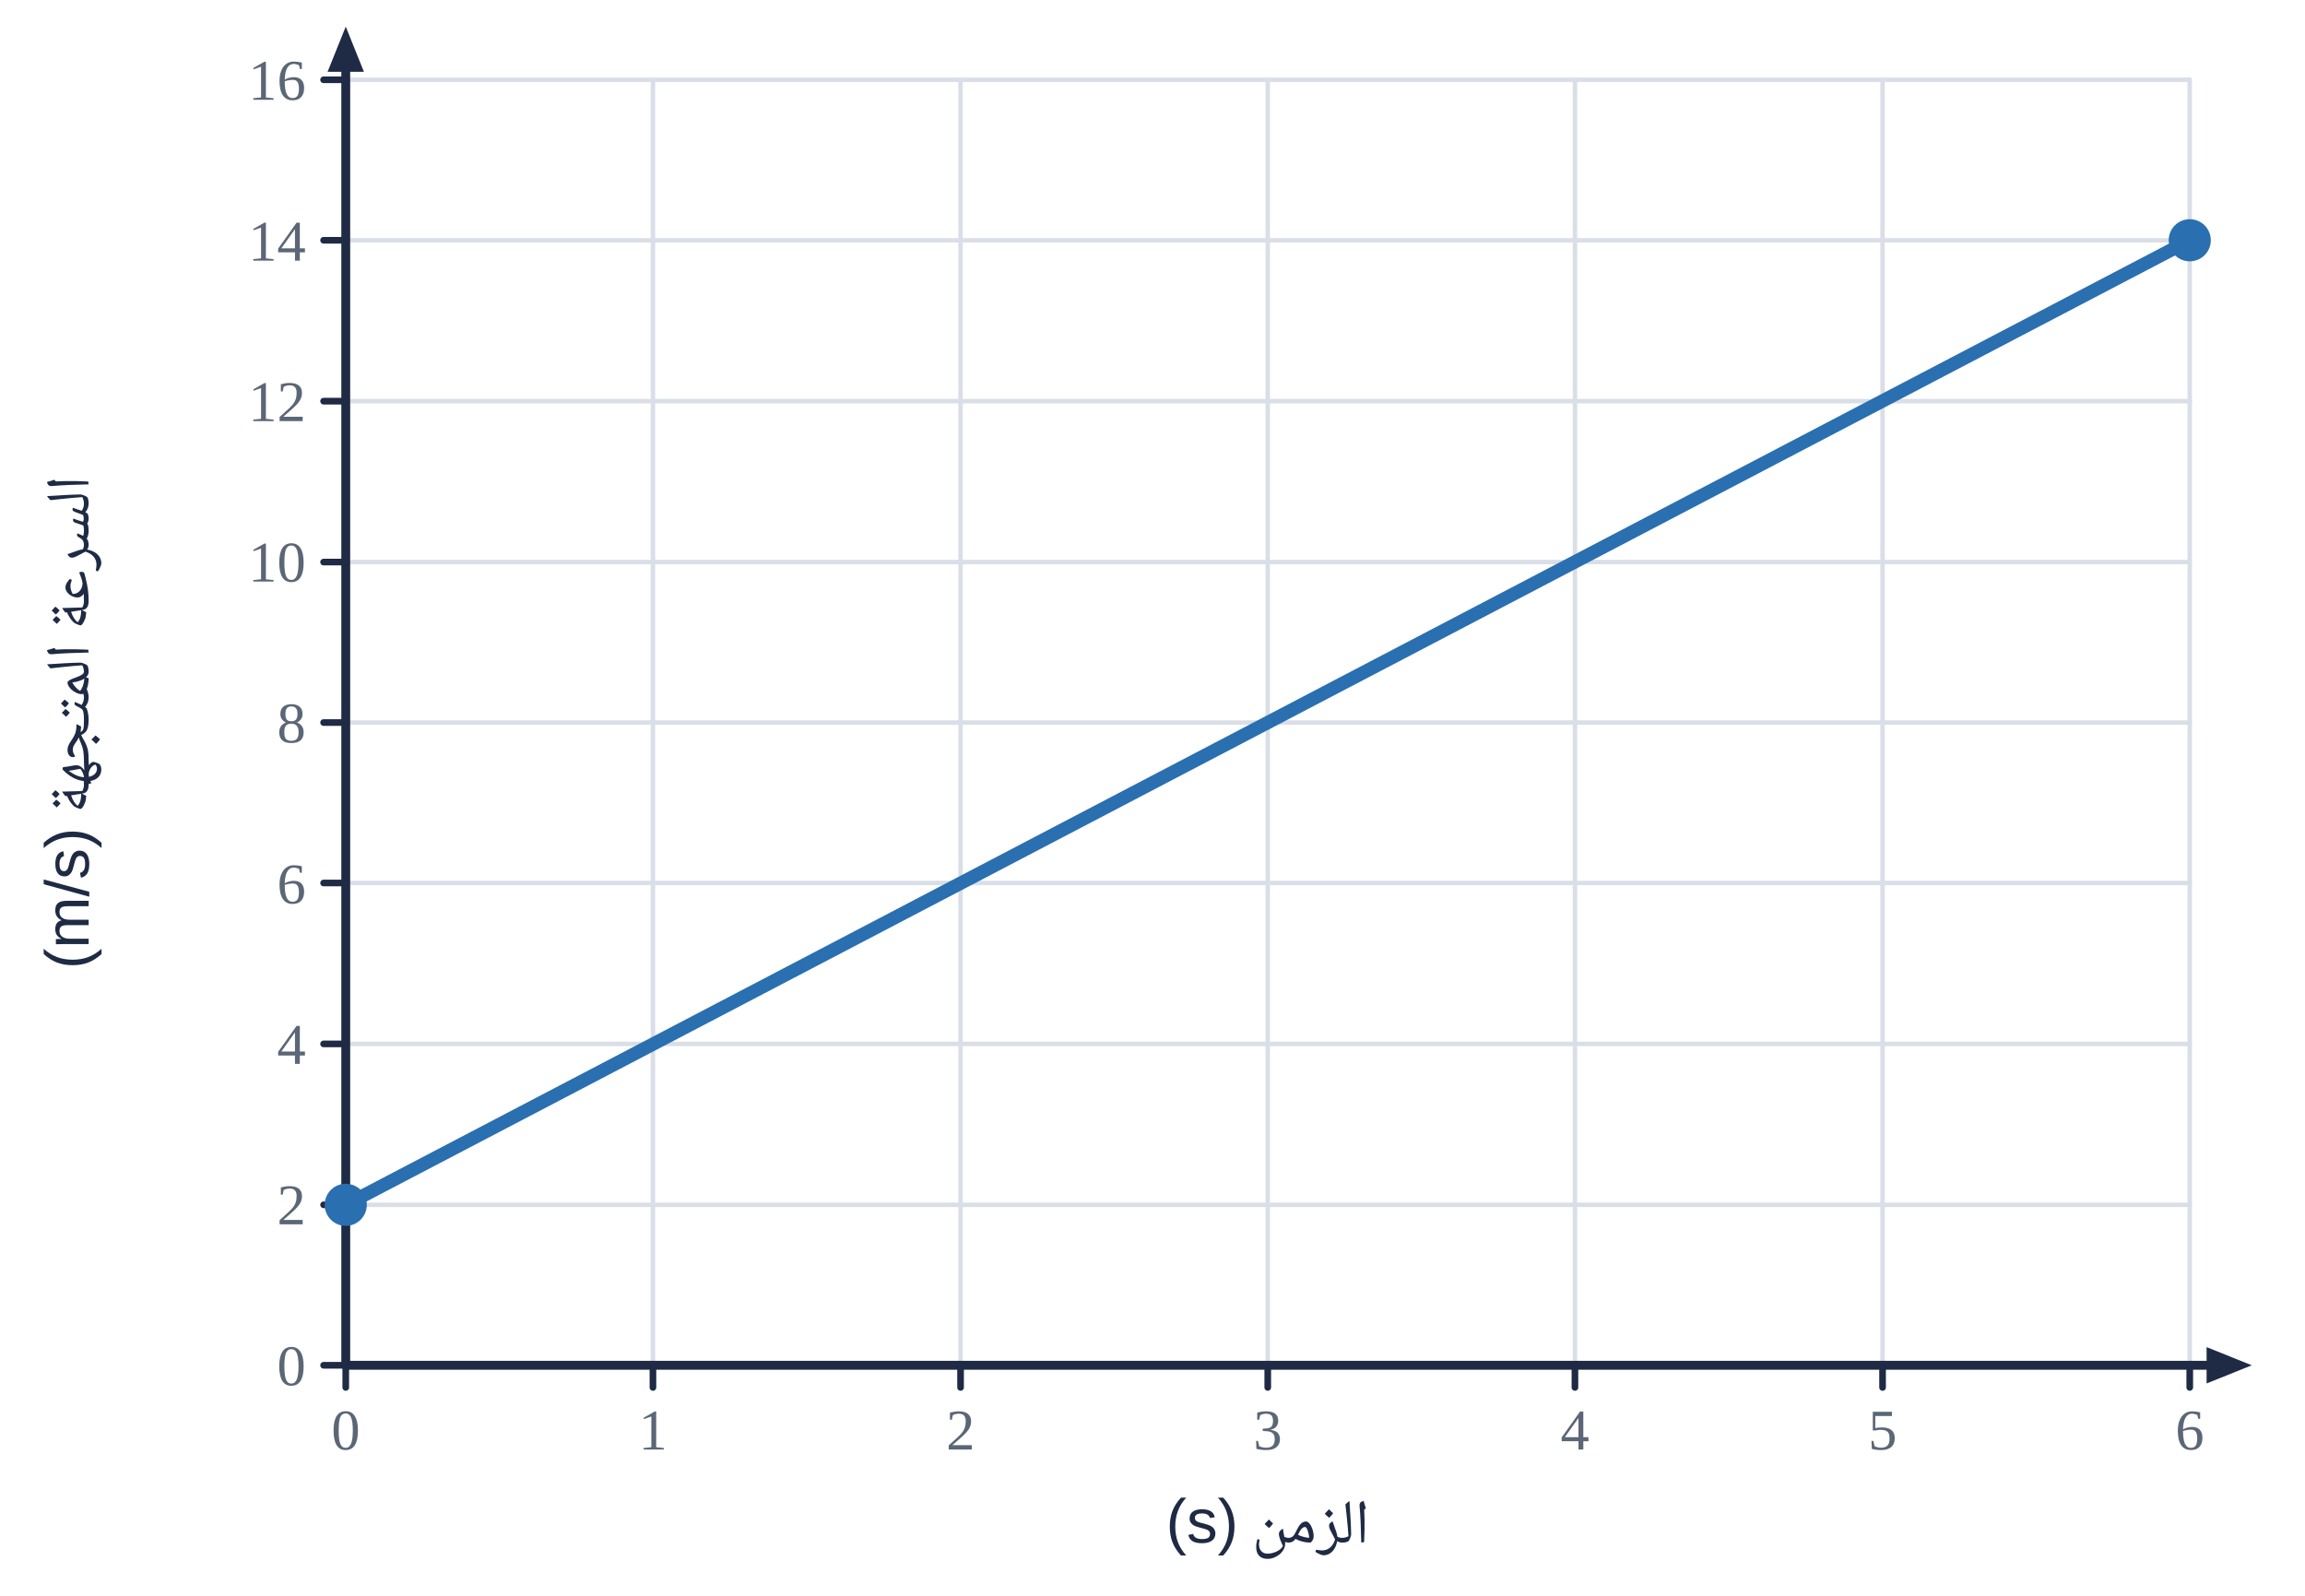
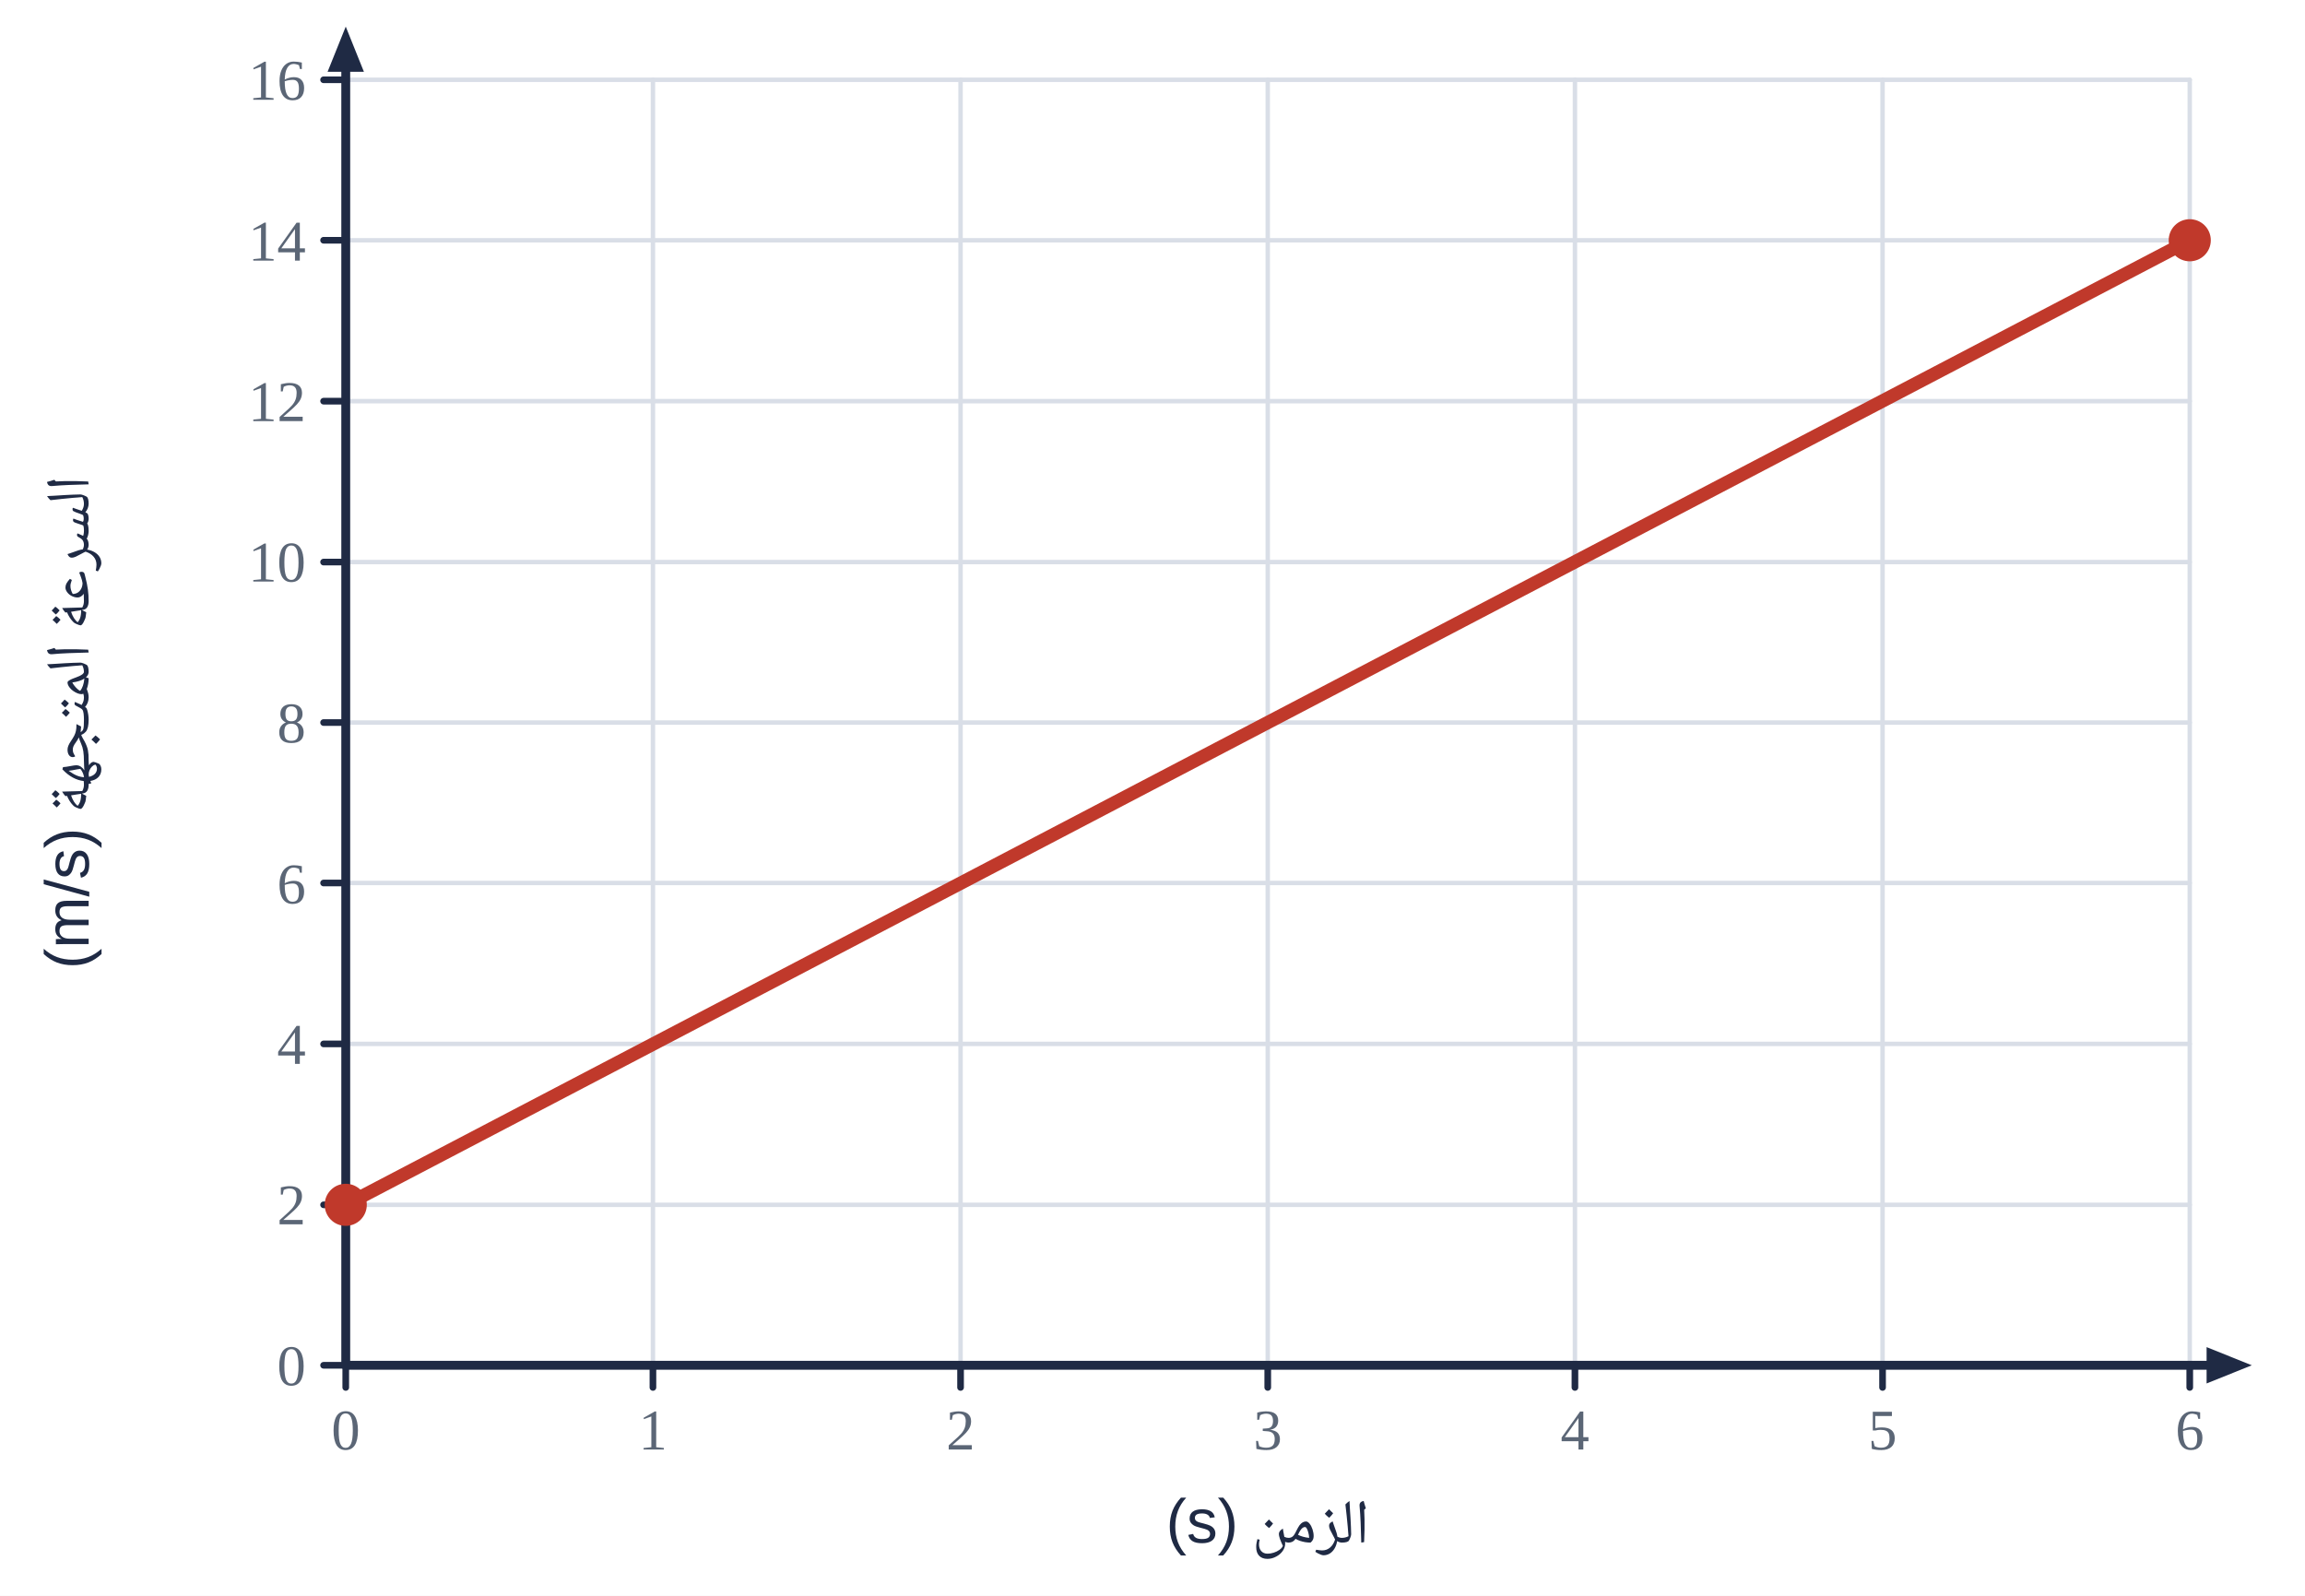
<svg xmlns="http://www.w3.org/2000/svg" viewBox="0 0 520 360" width="520" height="360">
  <rect width="520" height="360" fill="#fff" />
  <line x1="78.0" y1="18.0" x2="78.0" y2="308.0" stroke="#d9dee7" stroke-width="1" stroke-linecap="round" />
  <line x1="147.3" y1="18.0" x2="147.3" y2="308.0" stroke="#d9dee7" stroke-width="1" stroke-linecap="round" />
  <line x1="216.7" y1="18.0" x2="216.7" y2="308.0" stroke="#d9dee7" stroke-width="1" stroke-linecap="round" />
  <line x1="286.0" y1="18.0" x2="286.0" y2="308.0" stroke="#d9dee7" stroke-width="1" stroke-linecap="round" />
  <line x1="355.3" y1="18.0" x2="355.3" y2="308.0" stroke="#d9dee7" stroke-width="1" stroke-linecap="round" />
  <line x1="424.7" y1="18.0" x2="424.7" y2="308.0" stroke="#d9dee7" stroke-width="1" stroke-linecap="round" />
  <line x1="494.0" y1="18.0" x2="494.0" y2="308.0" stroke="#d9dee7" stroke-width="1" stroke-linecap="round" />
  <line x1="78.0" y1="308.0" x2="494.0" y2="308.0" stroke="#d9dee7" stroke-width="1" stroke-linecap="round" />
  <line x1="78.0" y1="271.8" x2="494.0" y2="271.8" stroke="#d9dee7" stroke-width="1" stroke-linecap="round" />
  <line x1="78.0" y1="235.5" x2="494.0" y2="235.5" stroke="#d9dee7" stroke-width="1" stroke-linecap="round" />
  <line x1="78.0" y1="199.2" x2="494.0" y2="199.2" stroke="#d9dee7" stroke-width="1" stroke-linecap="round" />
  <line x1="78.0" y1="163.0" x2="494.0" y2="163.0" stroke="#d9dee7" stroke-width="1" stroke-linecap="round" />
  <line x1="78.0" y1="126.8" x2="494.0" y2="126.8" stroke="#d9dee7" stroke-width="1" stroke-linecap="round" />
  <line x1="78.0" y1="90.5" x2="494.0" y2="90.5" stroke="#d9dee7" stroke-width="1" stroke-linecap="round" />
  <line x1="78.0" y1="54.2" x2="494.0" y2="54.2" stroke="#d9dee7" stroke-width="1" stroke-linecap="round" />
  <line x1="78.0" y1="18.0" x2="494.0" y2="18.0" stroke="#d9dee7" stroke-width="1" stroke-linecap="round" />
  <line x1="78.0" y1="308.0" x2="501.4" y2="308.0" stroke="#1f2a44" stroke-width="2" stroke-linecap="round" />
  <polygon points="508.0,308.0 497.8,312.1 497.8,303.9" fill="#1f2a44" />
  <line x1="78.0" y1="308.0" x2="78.0" y2="12.6" stroke="#1f2a44" stroke-width="2" stroke-linecap="round" />
  <polygon points="78.0,6.0 82.1,16.2 73.9,16.2" fill="#1f2a44" />
  <line x1="78.0" y1="308.0" x2="78.0" y2="313.0" stroke="#1f2a44" stroke-width="1.5" stroke-linecap="round" />
  <text x="78.0" y="327.0" text-anchor="middle" font-size="13" fill="#5b6676" font-weight="normal" font-family="'Times New Roman',Times,serif">0</text>
  <line x1="147.3" y1="308.0" x2="147.3" y2="313.0" stroke="#1f2a44" stroke-width="1.5" stroke-linecap="round" />
  <text x="147.3" y="327.0" text-anchor="middle" font-size="13" fill="#5b6676" font-weight="normal" font-family="'Times New Roman',Times,serif">1</text>
  <line x1="216.7" y1="308.0" x2="216.7" y2="313.0" stroke="#1f2a44" stroke-width="1.5" stroke-linecap="round" />
  <text x="216.7" y="327.0" text-anchor="middle" font-size="13" fill="#5b6676" font-weight="normal" font-family="'Times New Roman',Times,serif">2</text>
  <line x1="286.0" y1="308.0" x2="286.0" y2="313.0" stroke="#1f2a44" stroke-width="1.5" stroke-linecap="round" />
  <text x="286.0" y="327.0" text-anchor="middle" font-size="13" fill="#5b6676" font-weight="normal" font-family="'Times New Roman',Times,serif">3</text>
  <line x1="355.3" y1="308.0" x2="355.3" y2="313.0" stroke="#1f2a44" stroke-width="1.5" stroke-linecap="round" />
  <text x="355.3" y="327.0" text-anchor="middle" font-size="13" fill="#5b6676" font-weight="normal" font-family="'Times New Roman',Times,serif">4</text>
  <line x1="424.7" y1="308.0" x2="424.7" y2="313.0" stroke="#1f2a44" stroke-width="1.5" stroke-linecap="round" />
  <text x="424.7" y="327.0" text-anchor="middle" font-size="13" fill="#5b6676" font-weight="normal" font-family="'Times New Roman',Times,serif">5</text>
  <line x1="494.0" y1="308.0" x2="494.0" y2="313.0" stroke="#1f2a44" stroke-width="1.5" stroke-linecap="round" />
  <text x="494.0" y="327.0" text-anchor="middle" font-size="13" fill="#5b6676" font-weight="normal" font-family="'Times New Roman',Times,serif">6</text>
  <line x1="73.0" y1="308.0" x2="78.0" y2="308.0" stroke="#1f2a44" stroke-width="1.5" stroke-linecap="round" />
  <text x="69.0" y="312.5" text-anchor="end" font-size="13" fill="#5b6676" font-weight="normal" font-family="'Times New Roman',Times,serif">0</text>
  <line x1="73.0" y1="271.8" x2="78.0" y2="271.8" stroke="#1f2a44" stroke-width="1.5" stroke-linecap="round" />
  <text x="69.0" y="276.2" text-anchor="end" font-size="13" fill="#5b6676" font-weight="normal" font-family="'Times New Roman',Times,serif">2</text>
  <line x1="73.0" y1="235.5" x2="78.0" y2="235.5" stroke="#1f2a44" stroke-width="1.5" stroke-linecap="round" />
  <text x="69.0" y="240.0" text-anchor="end" font-size="13" fill="#5b6676" font-weight="normal" font-family="'Times New Roman',Times,serif">4</text>
  <line x1="73.0" y1="199.2" x2="78.0" y2="199.2" stroke="#1f2a44" stroke-width="1.5" stroke-linecap="round" />
  <text x="69.0" y="203.8" text-anchor="end" font-size="13" fill="#5b6676" font-weight="normal" font-family="'Times New Roman',Times,serif">6</text>
  <line x1="73.0" y1="163.0" x2="78.0" y2="163.0" stroke="#1f2a44" stroke-width="1.5" stroke-linecap="round" />
  <text x="69.0" y="167.5" text-anchor="end" font-size="13" fill="#5b6676" font-weight="normal" font-family="'Times New Roman',Times,serif">8</text>
  <line x1="73.0" y1="126.8" x2="78.0" y2="126.8" stroke="#1f2a44" stroke-width="1.5" stroke-linecap="round" />
  <text x="69.0" y="131.2" text-anchor="end" font-size="13" fill="#5b6676" font-weight="normal" font-family="'Times New Roman',Times,serif">10</text>
  <line x1="73.0" y1="90.5" x2="78.0" y2="90.5" stroke="#1f2a44" stroke-width="1.5" stroke-linecap="round" />
  <text x="69.0" y="95.0" text-anchor="end" font-size="13" fill="#5b6676" font-weight="normal" font-family="'Times New Roman',Times,serif">12</text>
  <line x1="73.0" y1="54.2" x2="78.0" y2="54.2" stroke="#1f2a44" stroke-width="1.5" stroke-linecap="round" />
  <text x="69.0" y="58.8" text-anchor="end" font-size="13" fill="#5b6676" font-weight="normal" font-family="'Times New Roman',Times,serif">14</text>
  <line x1="73.0" y1="18.0" x2="78.0" y2="18.0" stroke="#1f2a44" stroke-width="1.5" stroke-linecap="round" />
  <text x="69.0" y="22.5" text-anchor="end" font-size="13" fill="#5b6676" font-weight="normal" font-family="'Times New Roman',Times,serif">16</text>
  <text x="286.0" y="348.0" text-anchor="middle" font-size="14" fill="#1f2a44" font-weight="normal" font-family="'IBM Plex Sans Arabic','Noto Naskh Arabic',Tahoma,Arial,sans-serif" direction="rtl">الزمن (s)</text>
  <text x="20.0" y="163.0" text-anchor="middle" font-size="14" fill="#1f2a44" font-weight="normal" font-family="'IBM Plex Sans Arabic','Noto Naskh Arabic',Tahoma,Arial,sans-serif" direction="rtl" transform="rotate(-90 20 163.0)">السرعة المتجهة (m/s)</text>
-   <polyline points="78.0,271.8 494.0,54.2" fill="none" stroke="#2a6fb0" stroke-width="3" stroke-linejoin="round" />
-   <circle cx="78.0" cy="271.8" r="4" fill="#2a6fb0" stroke="#2a6fb0" stroke-width="1.5" />
-   <circle cx="494.0" cy="54.2" r="4" fill="#2a6fb0" stroke="#2a6fb0" stroke-width="1.5" />
+   <polyline points="78.0,271.8 494.0,54.2" fill="none" stroke="#c0392b" stroke-width="3" stroke-linejoin="round" />
+   <circle cx="78.0" cy="271.8" r="4" fill="#c0392b" stroke="#c0392b" stroke-width="1.5" />
+   <circle cx="494.0" cy="54.2" r="4" fill="#c0392b" stroke="#c0392b" stroke-width="1.5" />
</svg>
